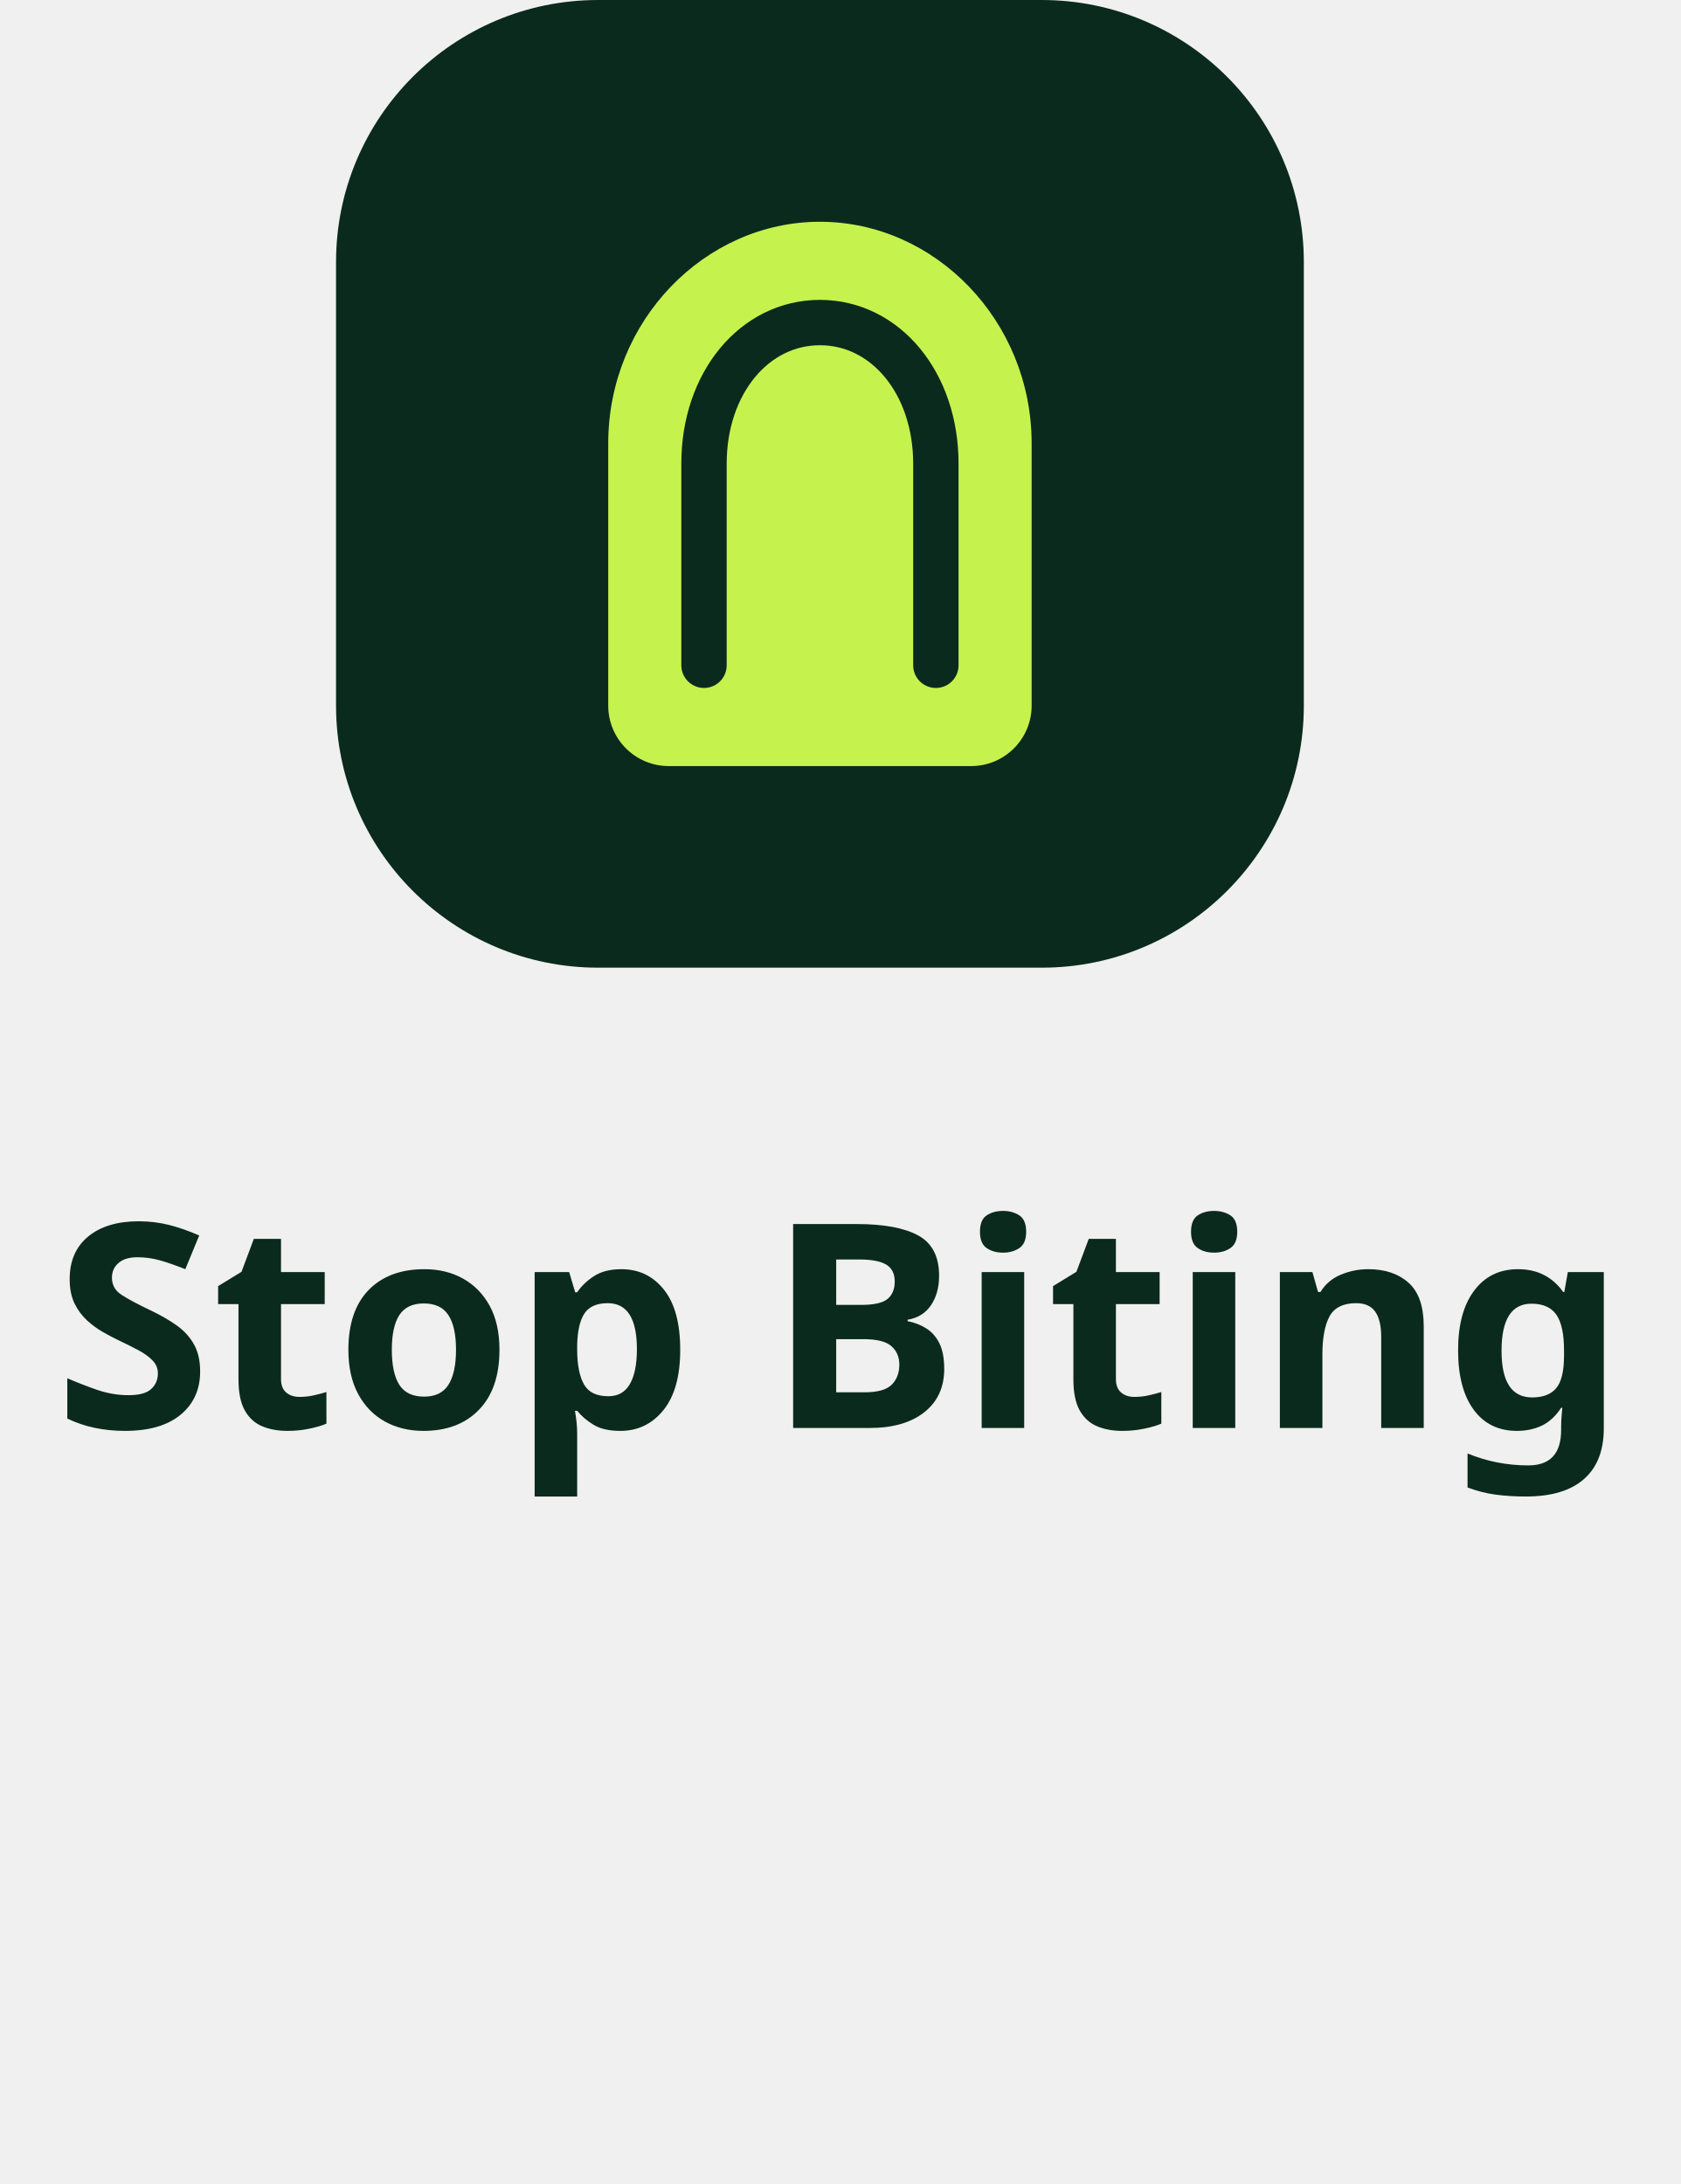
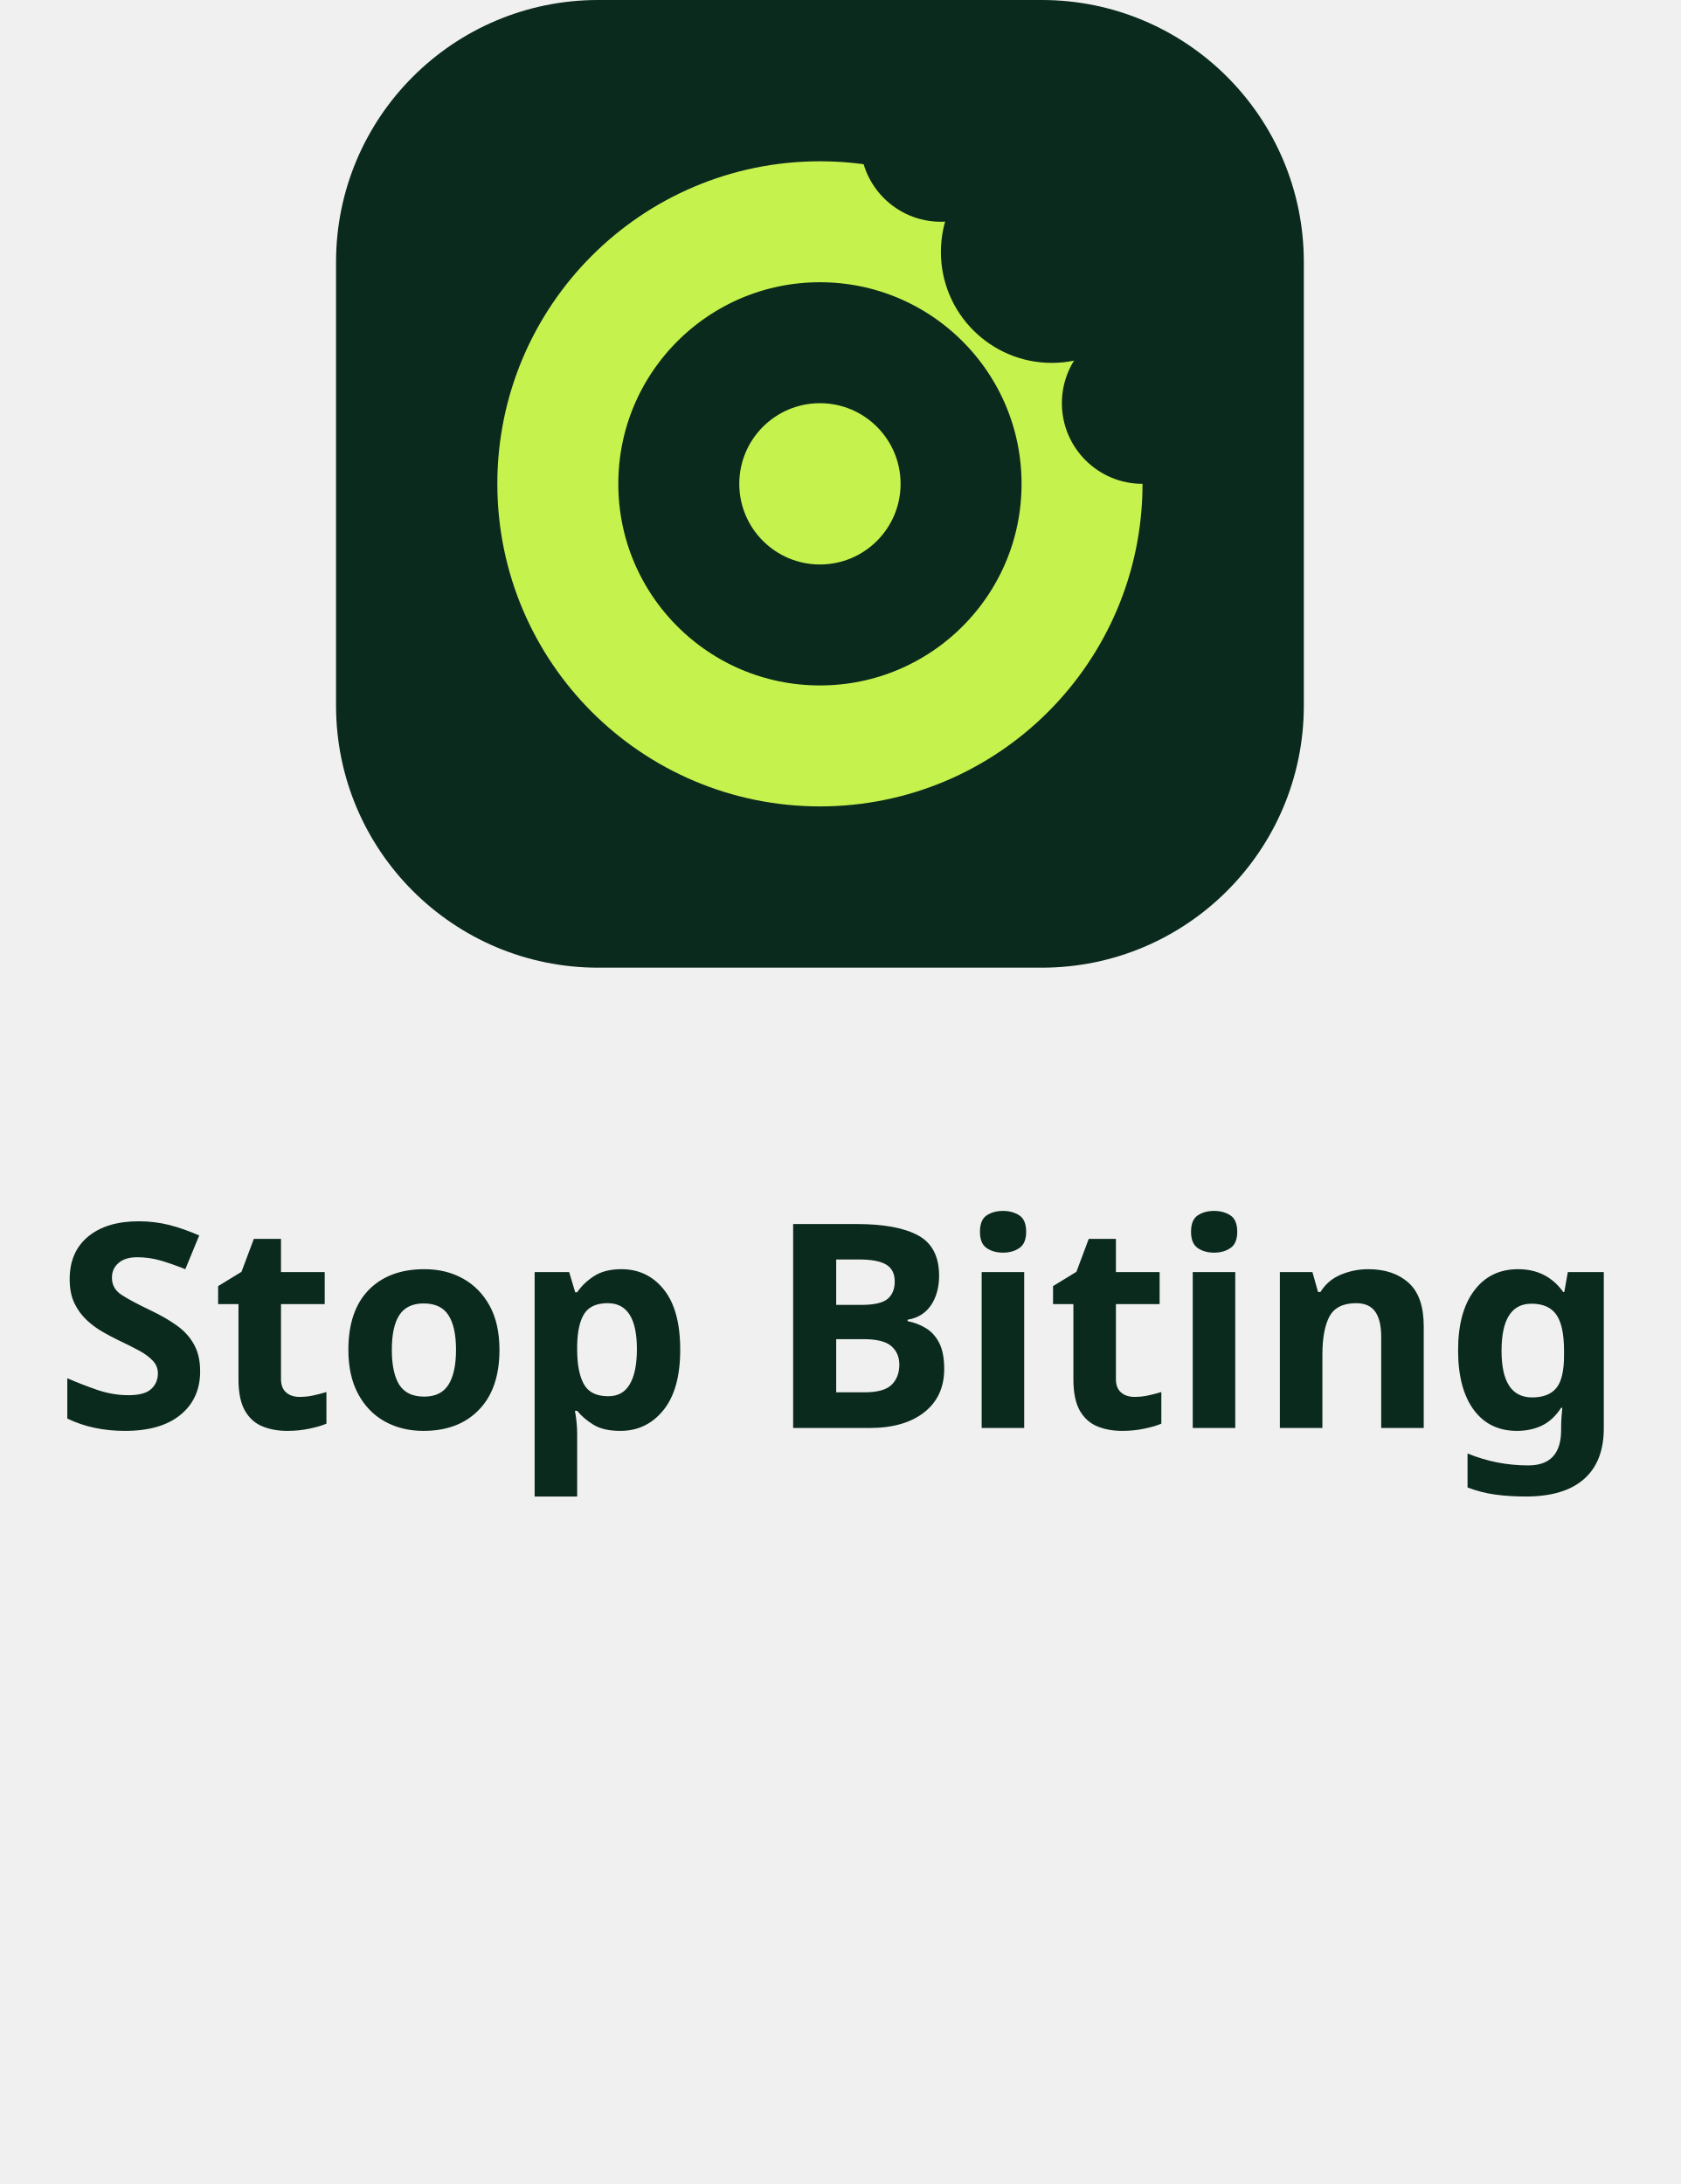
<svg xmlns="http://www.w3.org/2000/svg" width="200" height="260" viewBox="0 0 200 260" fill="none" role="img" aria-label="Stop Biting">
  <g transform="translate(40 0) scale(1.2)">
+     <defs>
+       <mask id="m" maskUnits="userSpaceOnUse" x="0" y="0" width="96" height="96">
+         <rect width="96" height="96" fill="#fff" />
+         <circle cx="71" cy="25" r="11" fill="#000" />
+         <circle cx="80" cy="40" r="8" fill="#000" />
+         <circle cx="60" cy="14" r="8" fill="#000" />
+       </mask>
+     </defs>
    <rect width="96" height="96" rx="26" fill="#0B2A1E" />
-     <path d="M27 70V44C27 31.8 36.6 22 48 22C59.4 22 69 31.8 69 44V70A6 6 0 0 1 63 76H33A6 6 0 0 1 27 70Z" fill="#C6F24E" />
-     <path d="M36.5 66V46C36.5 38 41.5 32 48 32C54.5 32 59.5 38 59.5 46V66" stroke="#0B2A1E" stroke-width="4.5" stroke-linecap="round" />
+     <circle cx="48" cy="48" r="26" stroke="#C6F24E" stroke-width="12" mask="url(#m)" />
+     <circle cx="48" cy="48" r="8" fill="#C6F24E" />
  </g>
  <text x="100" y="170" text-anchor="middle" font-size="34" font-weight="800" font-family="'Bricolage Grotesque', 'Segoe UI', sans-serif" fill="#0B2A1E">Stop Biting</text>
</svg>
